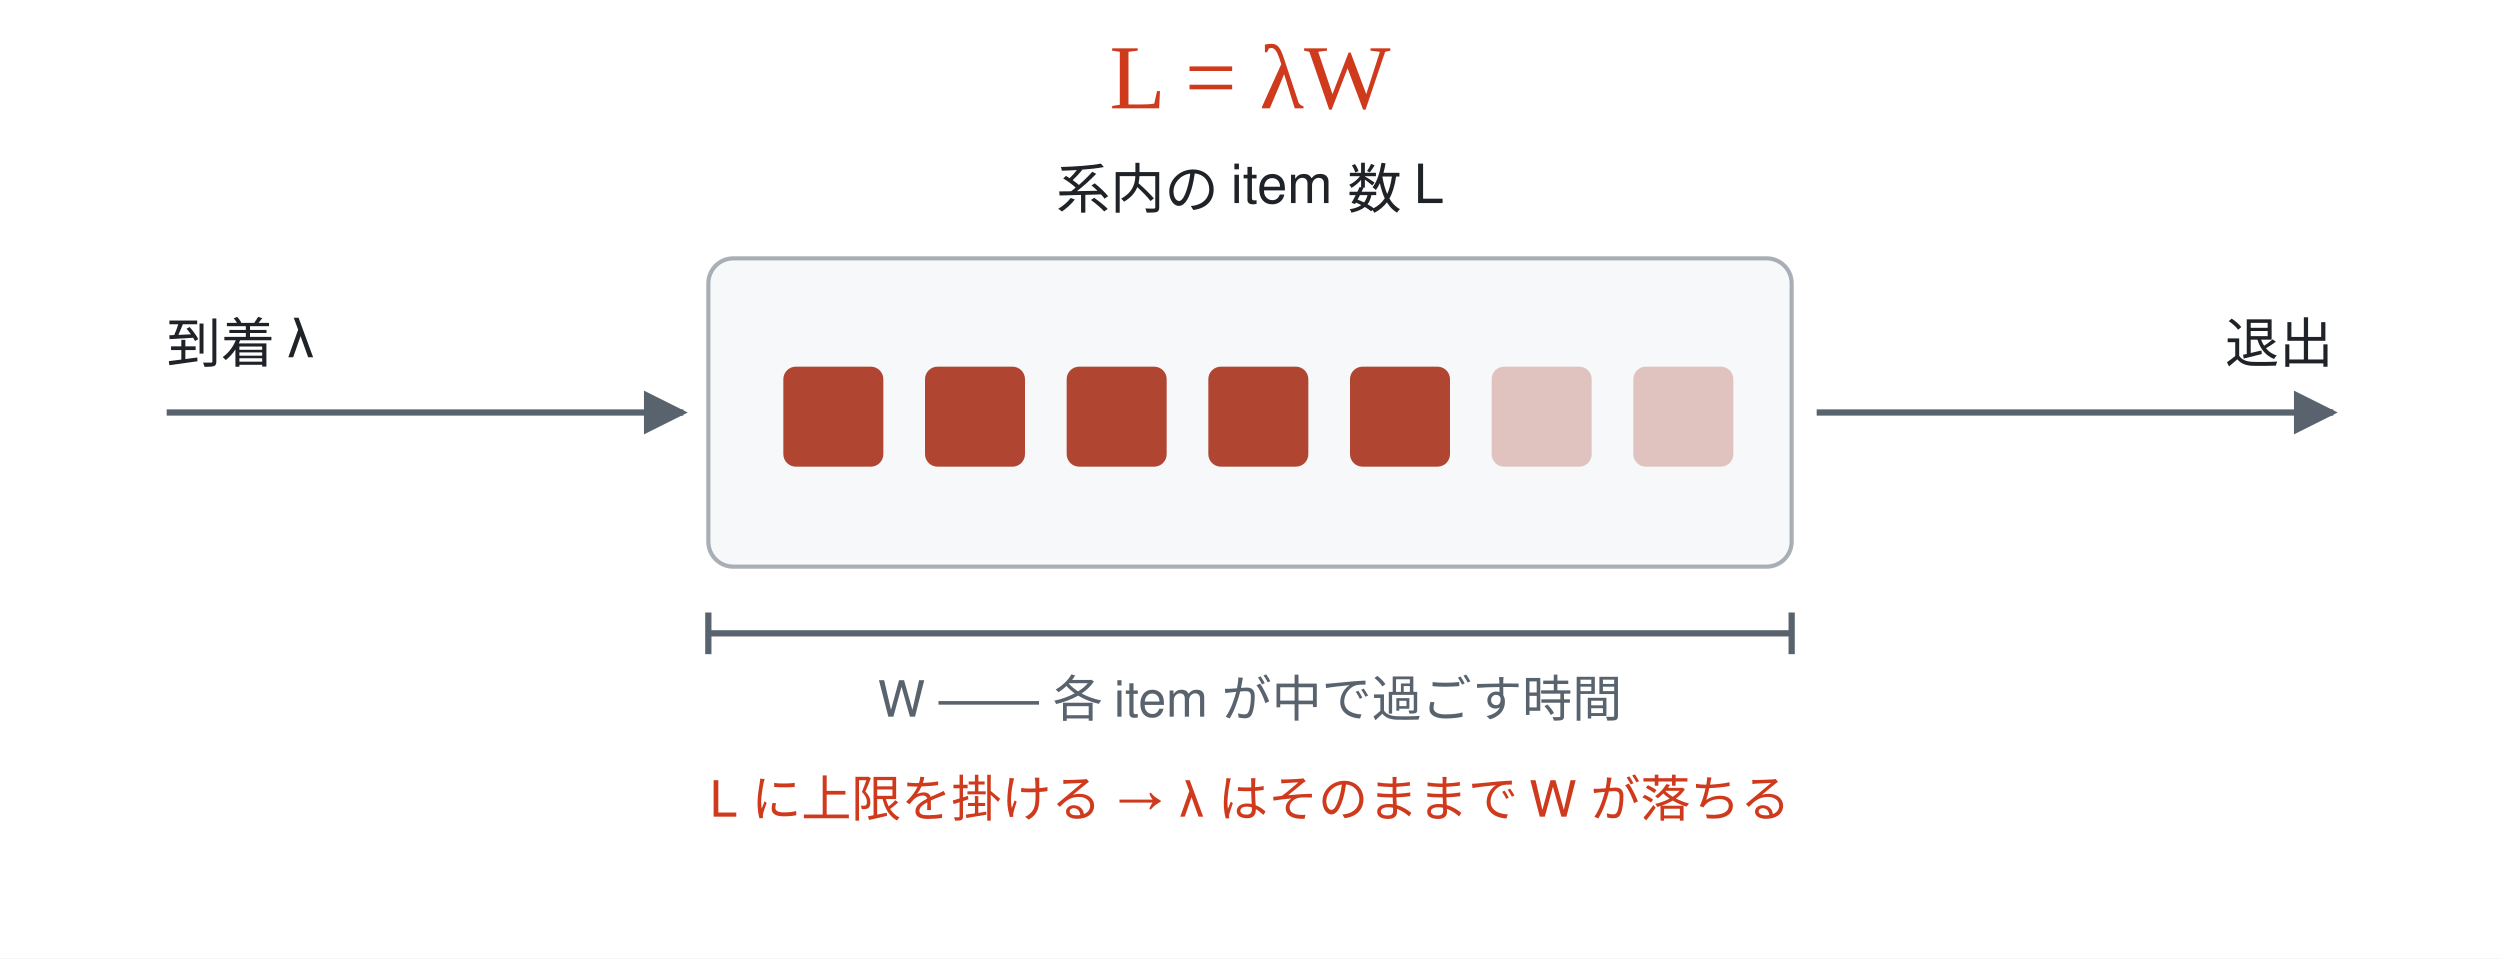
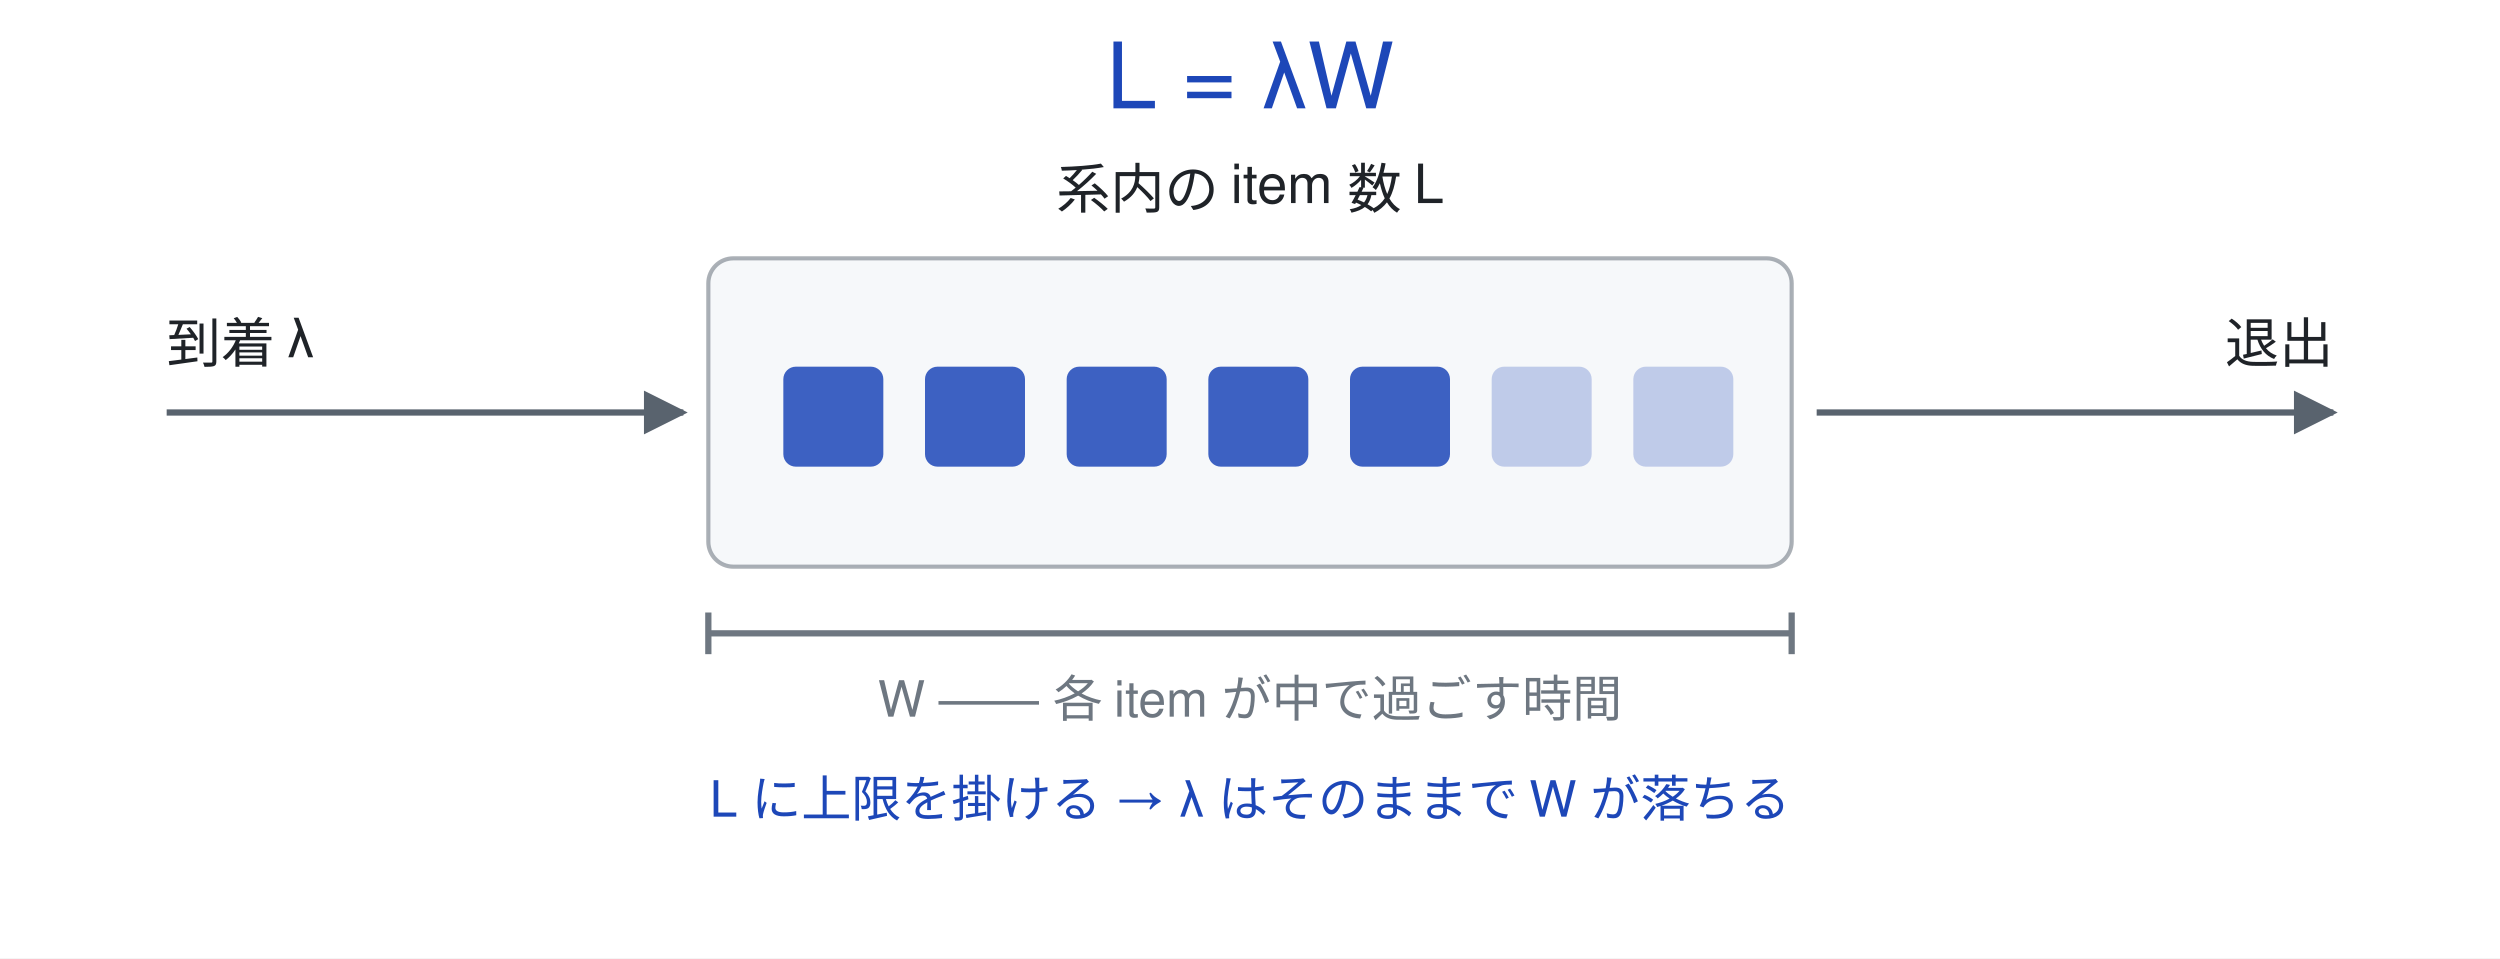
<svg xmlns="http://www.w3.org/2000/svg" width="600" height="230" viewBox="0 0 600 230" role="img">
  <rect width="600" height="230" fill="#ffffff" />
  <defs>
    <marker id="ll-arrow" viewBox="0 0 10 10" refX="9" refY="5" markerWidth="7" markerHeight="7" orient="auto">
      <path d="M0,0 L10,5 L0,10 z" fill="#59636e" />
    </marker>
  </defs>
  <line x1="40" y1="99" x2="164" y2="99" stroke="#59636e" stroke-width="1.5" marker-end="url(#ll-arrow)" />
  <text x="40" y="87" font-family="'Atkinson Hyperlegible Next', system-ui, -apple-system, 'Segoe UI', Helvetica, Arial, sans-serif" font-size="13" fill="#1f2328">到着 λ</text>
  <rect x="170" y="62" width="260" height="74" rx="6" fill="#f6f8fa" stroke="#59636e" stroke-opacity="0.5" />
-   <rect x="188" y="88" width="24" height="24" rx="3" fill="#a3260f" fill-opacity="0.85" />
-   <rect x="222" y="88" width="24" height="24" rx="3" fill="#a3260f" fill-opacity="0.85" />
-   <rect x="256" y="88" width="24" height="24" rx="3" fill="#a3260f" fill-opacity="0.85" />
-   <rect x="290" y="88" width="24" height="24" rx="3" fill="#a3260f" fill-opacity="0.85" />
-   <rect x="324" y="88" width="24" height="24" rx="3" fill="#a3260f" fill-opacity="0.85" />
-   <rect x="358" y="88" width="24" height="24" rx="3" fill="#a3260f" fill-opacity="0.25" />
-   <rect x="392" y="88" width="24" height="24" rx="3" fill="#a3260f" fill-opacity="0.25" />
+   <rect x="188" y="88" width="24" height="24" rx="3" fill="#1d47b8" fill-opacity="0.85" />
+   <rect x="222" y="88" width="24" height="24" rx="3" fill="#1d47b8" fill-opacity="0.85" />
+   <rect x="256" y="88" width="24" height="24" rx="3" fill="#1d47b8" fill-opacity="0.85" />
+   <rect x="290" y="88" width="24" height="24" rx="3" fill="#1d47b8" fill-opacity="0.85" />
+   <rect x="324" y="88" width="24" height="24" rx="3" fill="#1d47b8" fill-opacity="0.85" />
+   <rect x="358" y="88" width="24" height="24" rx="3" fill="#1d47b8" fill-opacity="0.25" />
+   <rect x="392" y="88" width="24" height="24" rx="3" fill="#1d47b8" fill-opacity="0.25" />
  <text x="300" y="50" text-anchor="middle" font-family="'Atkinson Hyperlegible Next', system-ui, -apple-system, 'Segoe UI', Helvetica, Arial, sans-serif" font-size="13" fill="#1f2328">系内の item 数 L</text>
  <line x1="436" y1="99" x2="560" y2="99" stroke="#59636e" stroke-width="1.5" marker-end="url(#ll-arrow)" />
  <text x="560" y="87" text-anchor="end" font-family="'Atkinson Hyperlegible Next', system-ui, -apple-system, 'Segoe UI', Helvetica, Arial, sans-serif" font-size="13" fill="#1f2328">退出</text>
-   <line x1="170" y1="152" x2="430" y2="152" stroke="#59636e" stroke-width="1.5" />
-   <line x1="170" y1="147" x2="170" y2="157" stroke="#59636e" stroke-width="1.5" />
-   <line x1="430" y1="147" x2="430" y2="157" stroke="#59636e" stroke-width="1.5" />
-   <text x="300" y="172" text-anchor="middle" font-family="'Atkinson Hyperlegible Next', system-ui, -apple-system, 'Segoe UI', Helvetica, Arial, sans-serif" font-size="12" fill="#59636e">W —— 各 item が中で過ごす時間</text>
-   <text x="300" y="26" text-anchor="middle" font-family="Georgia, 'Times New Roman', serif" font-size="22" fill="#cf3a1c">L = λW</text>
-   <text x="300" y="196" text-anchor="middle" font-family="'Atkinson Hyperlegible Next', system-ui, -apple-system, 'Segoe UI', Helvetica, Arial, sans-serif" font-size="12" fill="#cf3a1c">L に上限を掛ける → λ はそのままで W が落ちる</text>
+   <line x1="170" y1="152" x2="430" y2="152" stroke="#6e7781" stroke-width="1.5" />
+   <line x1="170" y1="147" x2="170" y2="157" stroke="#6e7781" stroke-width="1.5" />
+   <line x1="430" y1="147" x2="430" y2="157" stroke="#6e7781" stroke-width="1.5" />
+   <text x="300" y="172" text-anchor="middle" font-family="'Atkinson Hyperlegible Next', system-ui, -apple-system, 'Segoe UI', Helvetica, Arial, sans-serif" font-size="12" fill="#6e7781">W —— 各 item が中で過ごす時間</text>
+   <text x="300" y="26" text-anchor="middle" font-family="'Atkinson Hyperlegible Next', system-ui, -apple-system, 'Segoe UI', Helvetica, Arial, sans-serif" font-size="22" fill="#1d47b8">L = λW</text>
+   <text x="300" y="196" text-anchor="middle" font-family="'Atkinson Hyperlegible Next', system-ui, -apple-system, 'Segoe UI', Helvetica, Arial, sans-serif" font-size="12" fill="#1d47b8">L に上限を掛ける → λ はそのままで W が落ちる</text>
</svg>
